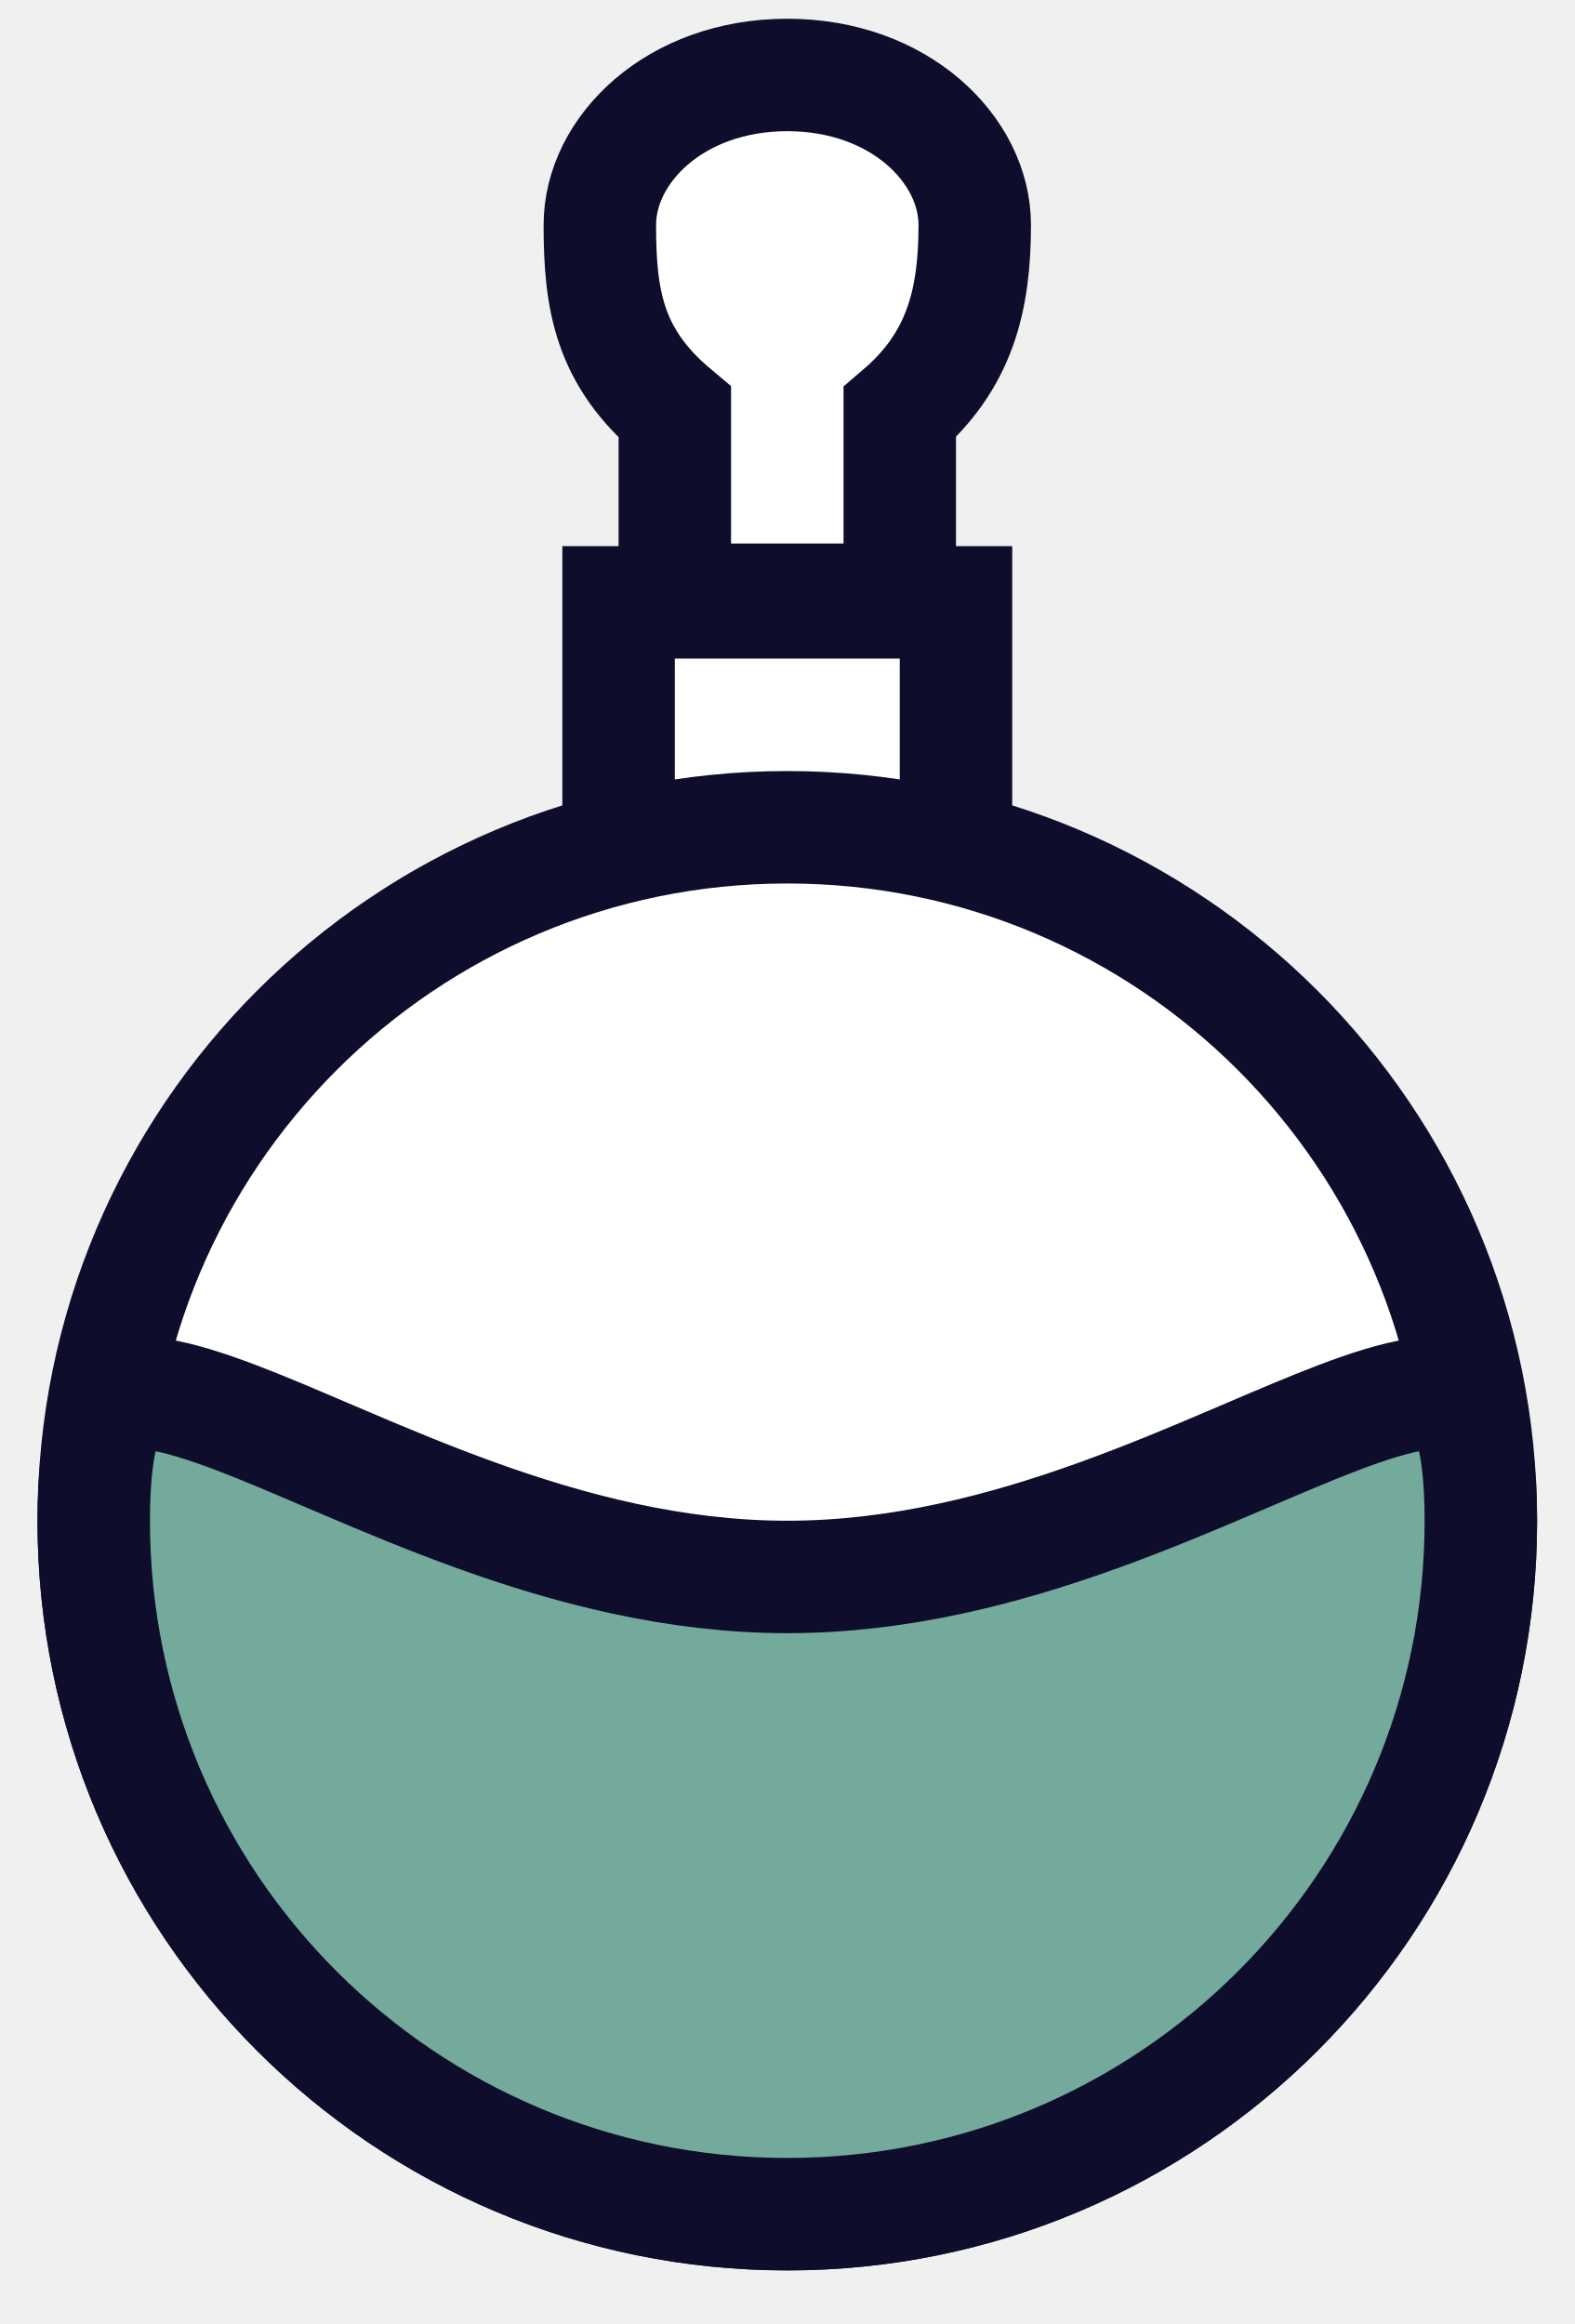
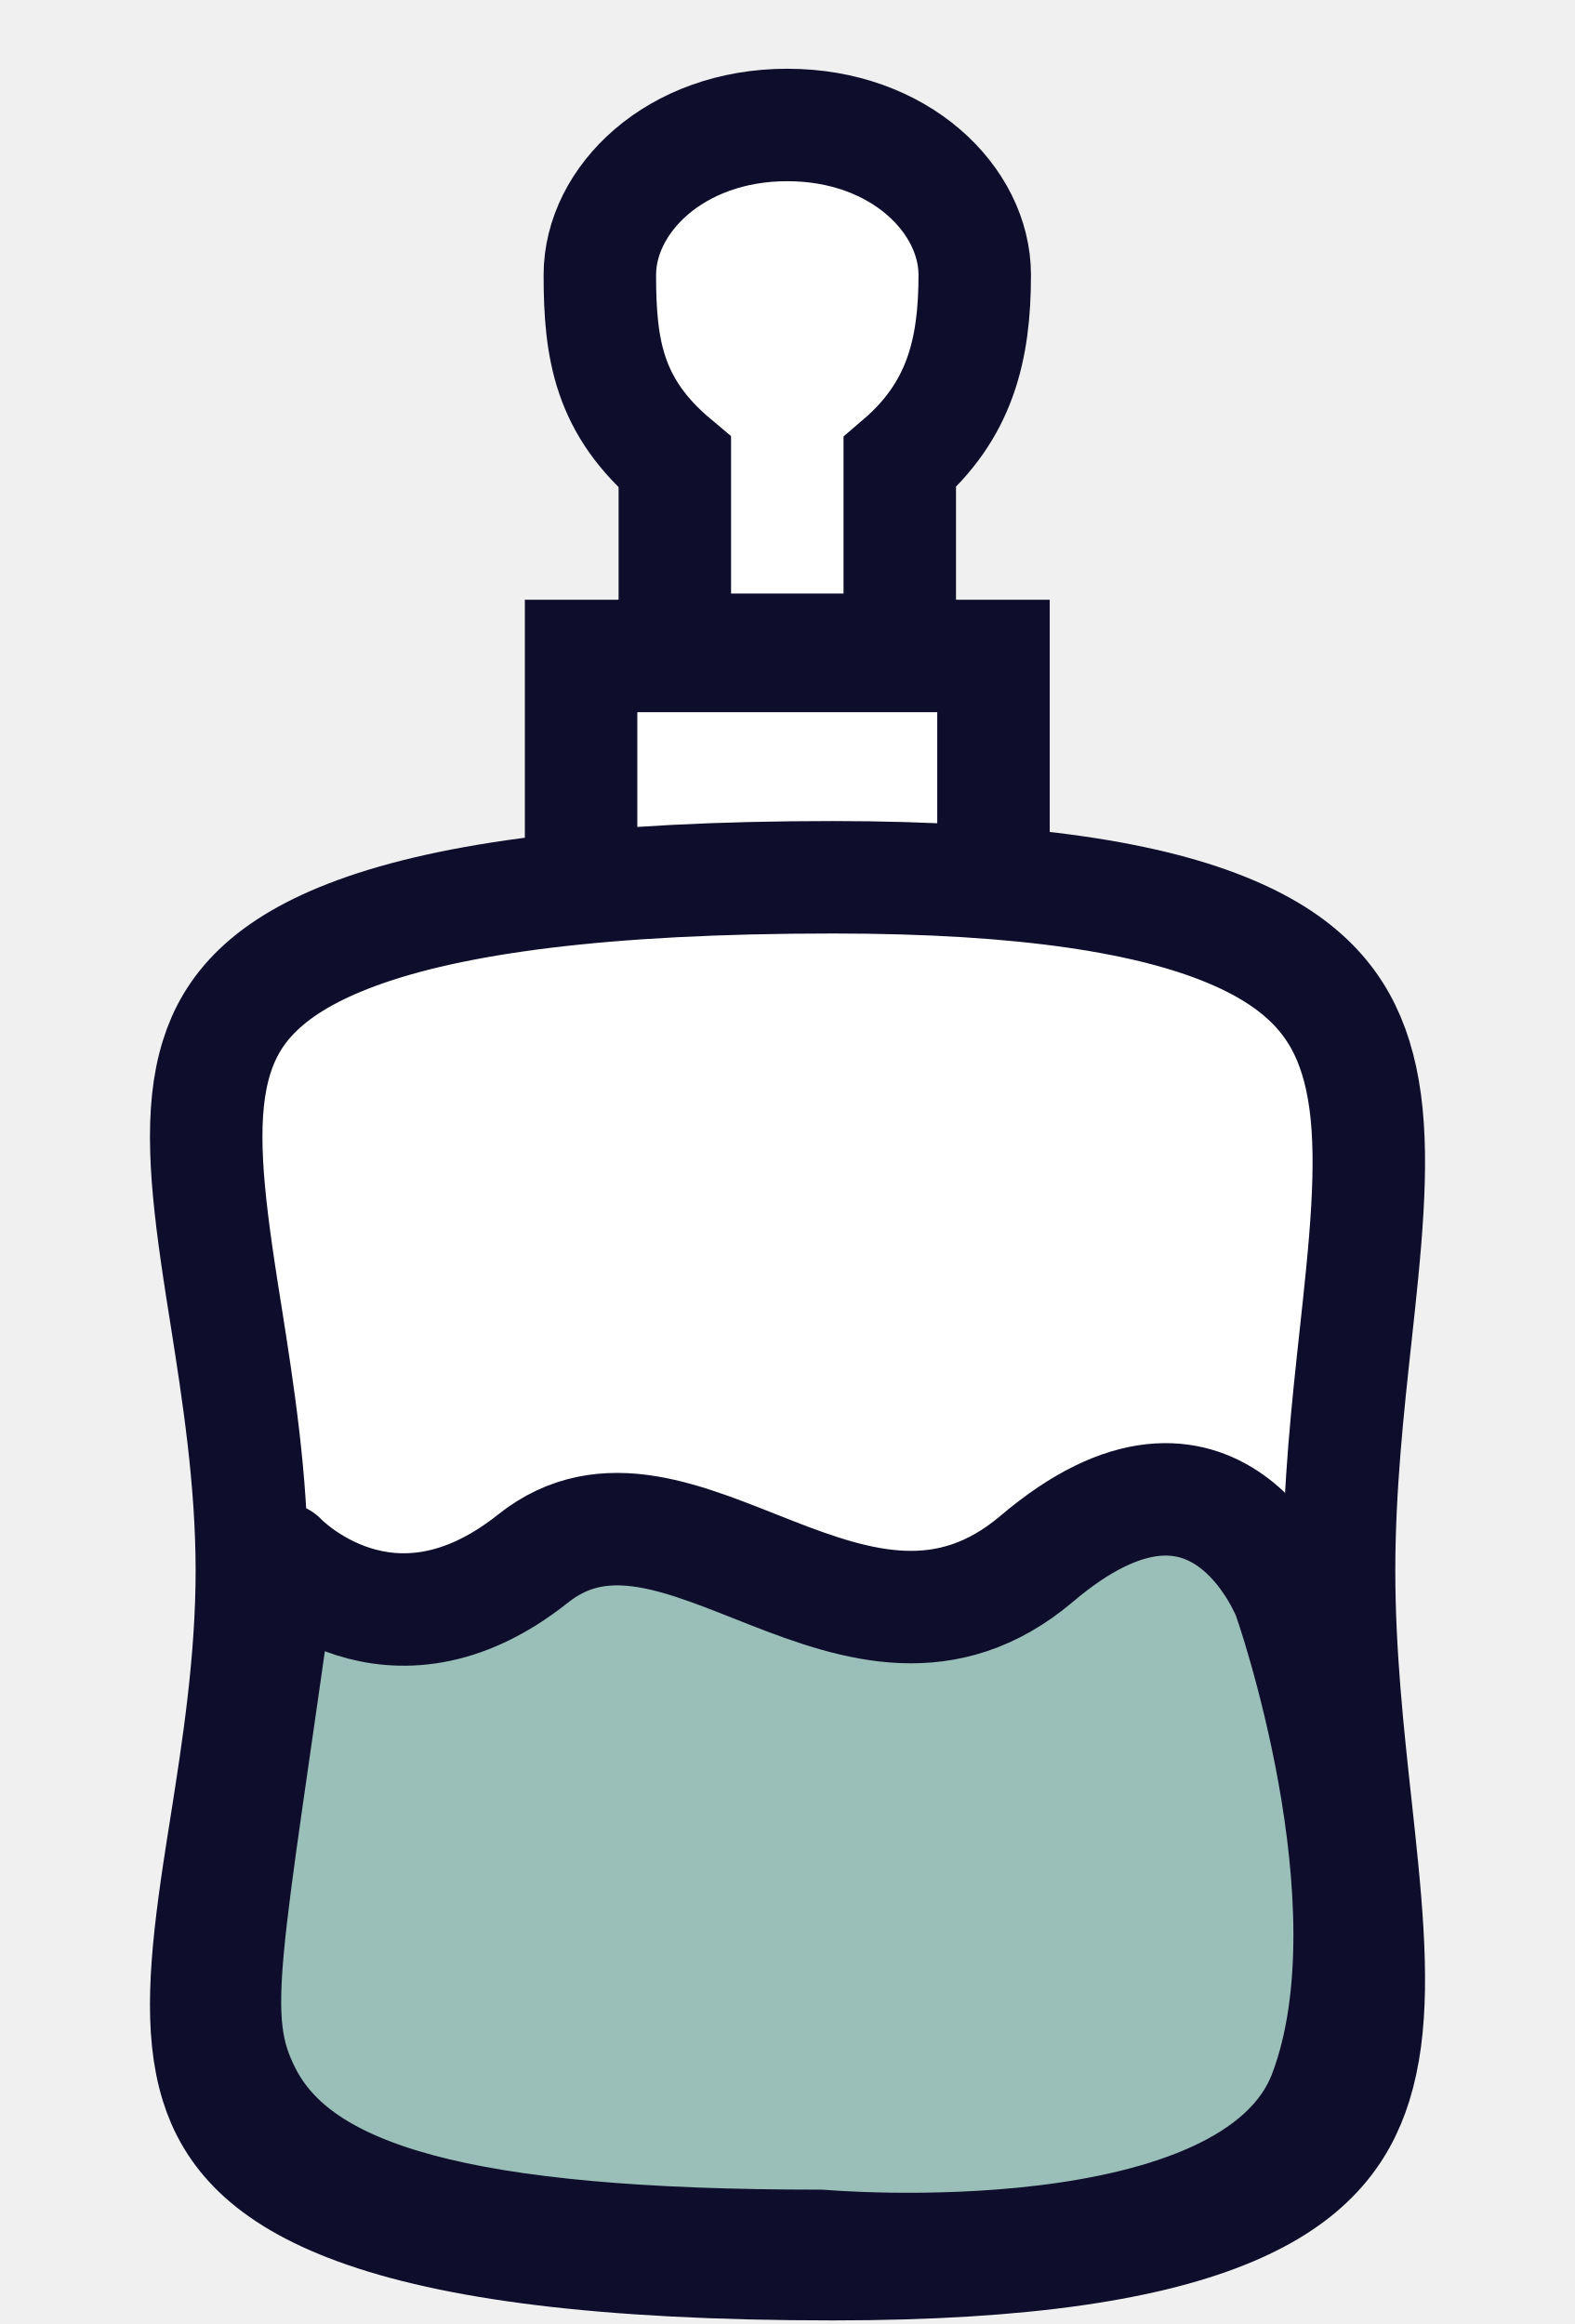
<svg xmlns="http://www.w3.org/2000/svg" width="21" height="31" viewBox="0 0 21 31" fill="none">
-   <rect x="8.25" y="8.035" width="4.5" height="3.5" fill="white" stroke="#0E0E2C" stroke-width="1.5" />
-   <circle cx="10.5" cy="20.285" r="9.25" fill="white" stroke="#0E0E2C" stroke-width="1.5" />
-   <path d="M19.75 20.285C19.75 25.394 15.609 29.535 10.5 29.535C5.391 29.535 1.25 25.394 1.25 20.285C1.25 19.634 1.318 19.212 1.41 18.949C1.498 18.702 1.588 18.643 1.627 18.623C1.686 18.593 1.817 18.558 2.097 18.6C2.375 18.642 2.724 18.748 3.162 18.915C3.526 19.054 3.919 19.222 4.354 19.408C4.44 19.444 4.527 19.482 4.615 19.519C5.149 19.747 5.734 19.991 6.353 20.214C7.59 20.66 8.997 21.035 10.5 21.035C12.003 21.035 13.41 20.66 14.647 20.214C15.266 19.991 15.851 19.747 16.385 19.519C16.474 19.482 16.56 19.444 16.645 19.408C17.081 19.222 17.474 19.054 17.838 18.915C18.276 18.748 18.625 18.642 18.904 18.6C19.183 18.558 19.314 18.593 19.373 18.623C19.412 18.643 19.502 18.702 19.59 18.949C19.682 19.212 19.75 19.634 19.75 20.285Z" fill="#74AA9C" stroke="#0E0E2C" stroke-width="1.5" />
-   <path d="M9 5.5V8H12V5.5C12.803 4.813 13 4 13 3C13 2 12 1 10.5 1C9 1 8 2 8 3C8 4 8.121 4.764 9 5.5Z" fill="white" stroke="#0E0E2C" stroke-width="1.5" />
+   <rect x="7.75" y="8.75" width="5.5" height="3.5" fill="white" stroke="#0e0e2c" stroke-width="1.5" />
+   <path d="M17.859 20.952C17.859 22.064 17.977 23.146 18.083 24.116C18.113 24.393 18.142 24.661 18.167 24.918C18.285 26.119 18.312 27.057 18.08 27.801C17.87 28.477 17.428 29.048 16.418 29.476C15.361 29.923 13.7 30.202 11.109 30.202C8.01 30.202 6.022 29.922 4.765 29.462C3.55 29.017 3.085 28.434 2.888 27.801C2.665 27.082 2.739 26.169 2.921 24.956C2.949 24.768 2.98 24.573 3.012 24.373C3.174 23.343 3.359 22.169 3.359 20.952C3.359 19.735 3.174 18.561 3.012 17.531C2.98 17.331 2.949 17.137 2.921 16.948C2.739 15.735 2.665 14.822 2.888 14.104C3.085 13.47 3.55 12.887 4.765 12.442C6.022 11.982 8.01 11.702 11.109 11.702C13.7 11.702 15.361 11.981 16.418 12.429C17.428 12.856 17.87 13.428 18.08 14.104C18.312 14.847 18.285 15.785 18.167 16.987C18.142 17.243 18.113 17.511 18.083 17.789C17.977 18.758 17.859 19.841 17.859 20.952Z" fill="white" stroke="#0e0e2c" stroke-width="1.5" />
+   <path d="M7.109 20.79C5.189 22.318 3.749 20.79 3.749 20.79C3.013 26.101 2.755 26.902 3.268 27.921C3.984 29.339 6.149 29.958 10.949 29.958C10.949 29.958 16.71 30.468 17.67 27.921C18.63 25.374 17.19 21.299 17.19 21.299C17.19 21.299 16.23 18.753 13.83 20.79C11.429 22.828 9.029 19.262 7.109 20.79Z" fill="#9ABFB8" stroke="#0e0e2c" stroke-width="1.5" stroke-linejoin="round" />
+   <path d="M9 6.167V8.667H12V6.167C12.803 5.48 13 4.667 13 3.667C13 2.667 12 1.667 10.5 1.667C9 1.667 8 2.667 8 3.667C8 4.667 8.121 5.43 9 6.167Z" fill="white" stroke="#0e0e2c" stroke-width="1.5" />
</svg>
